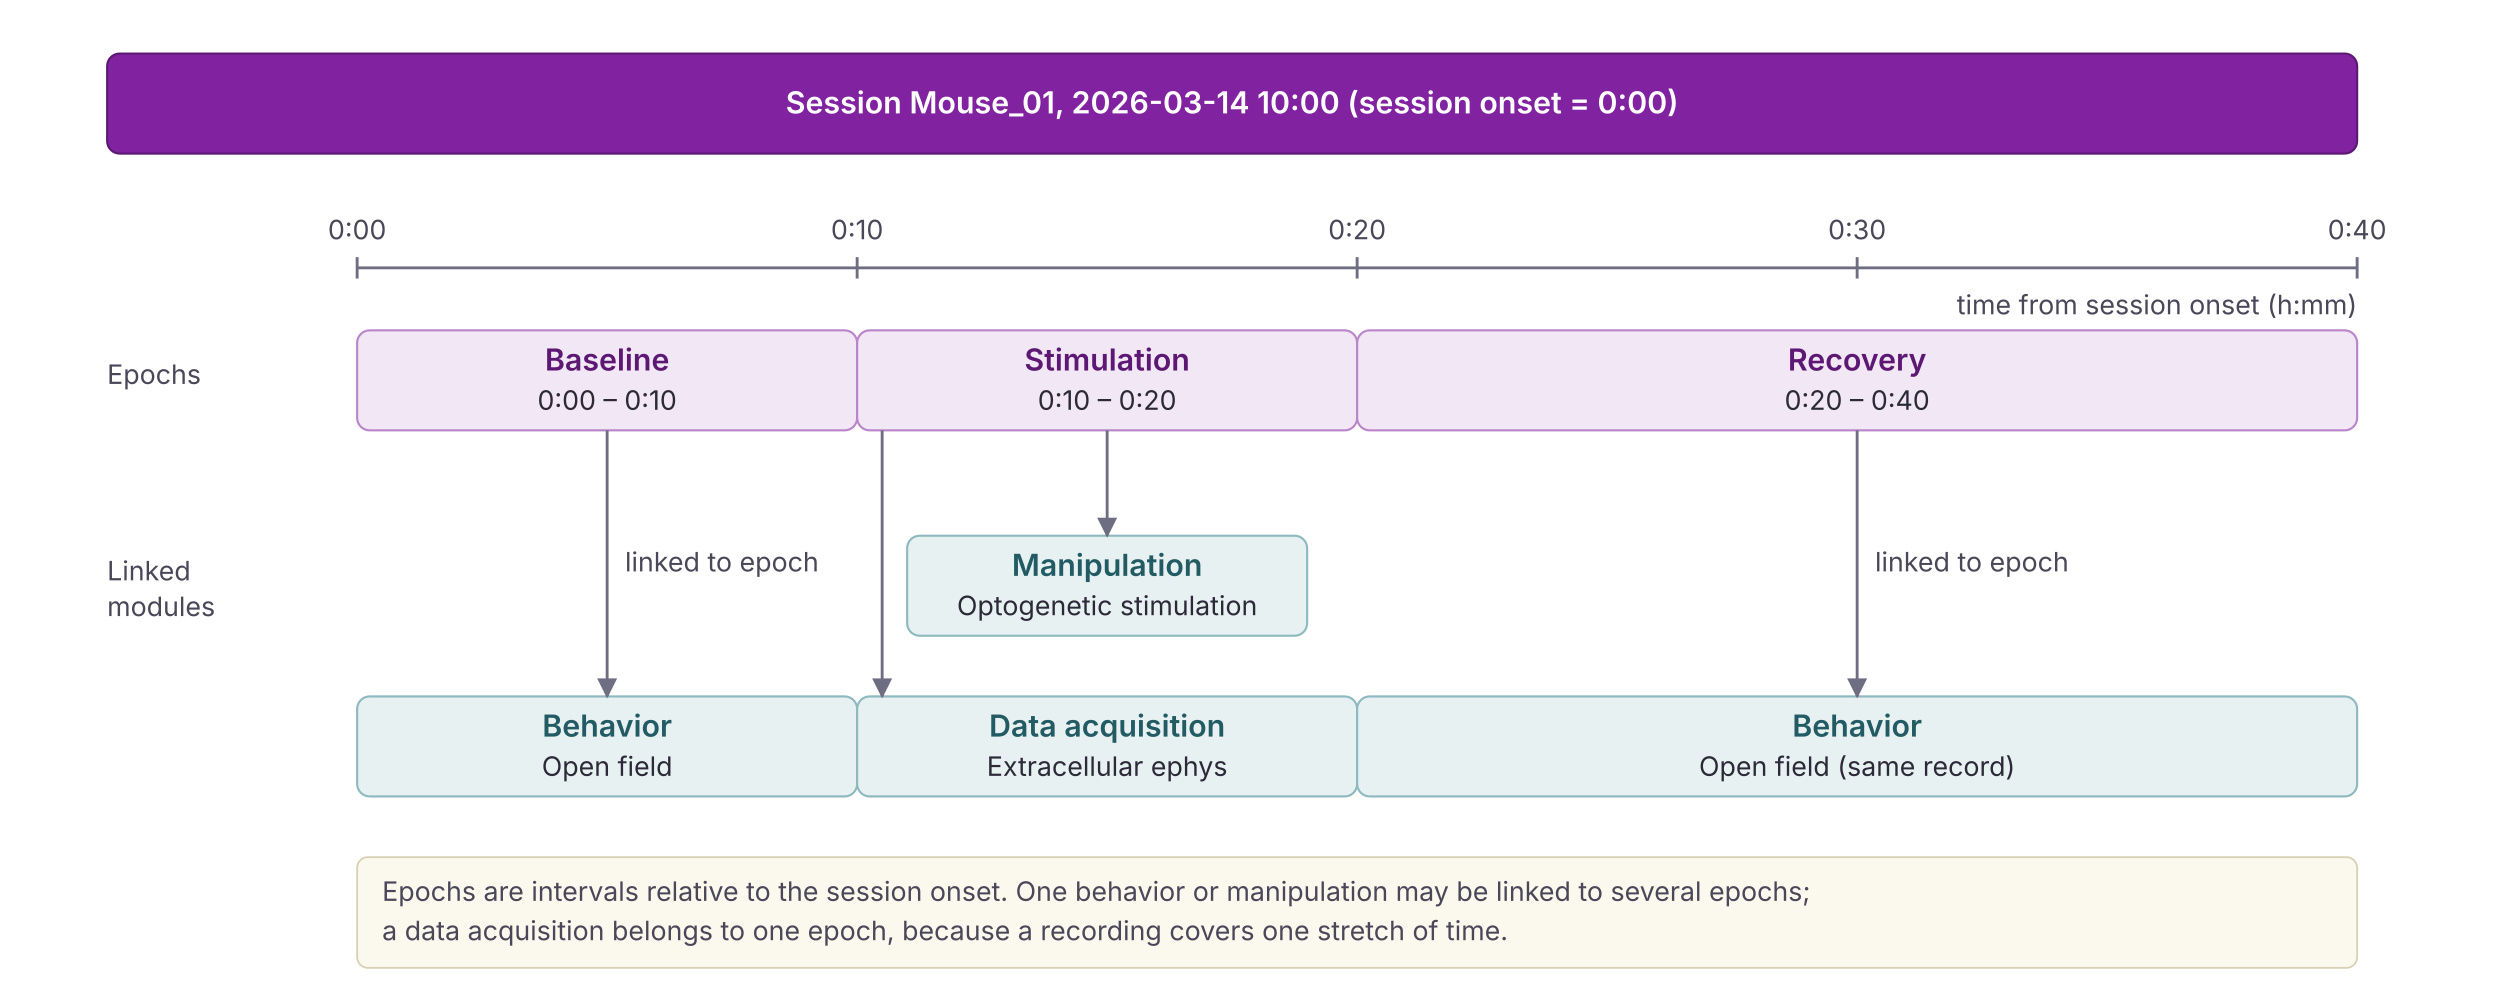
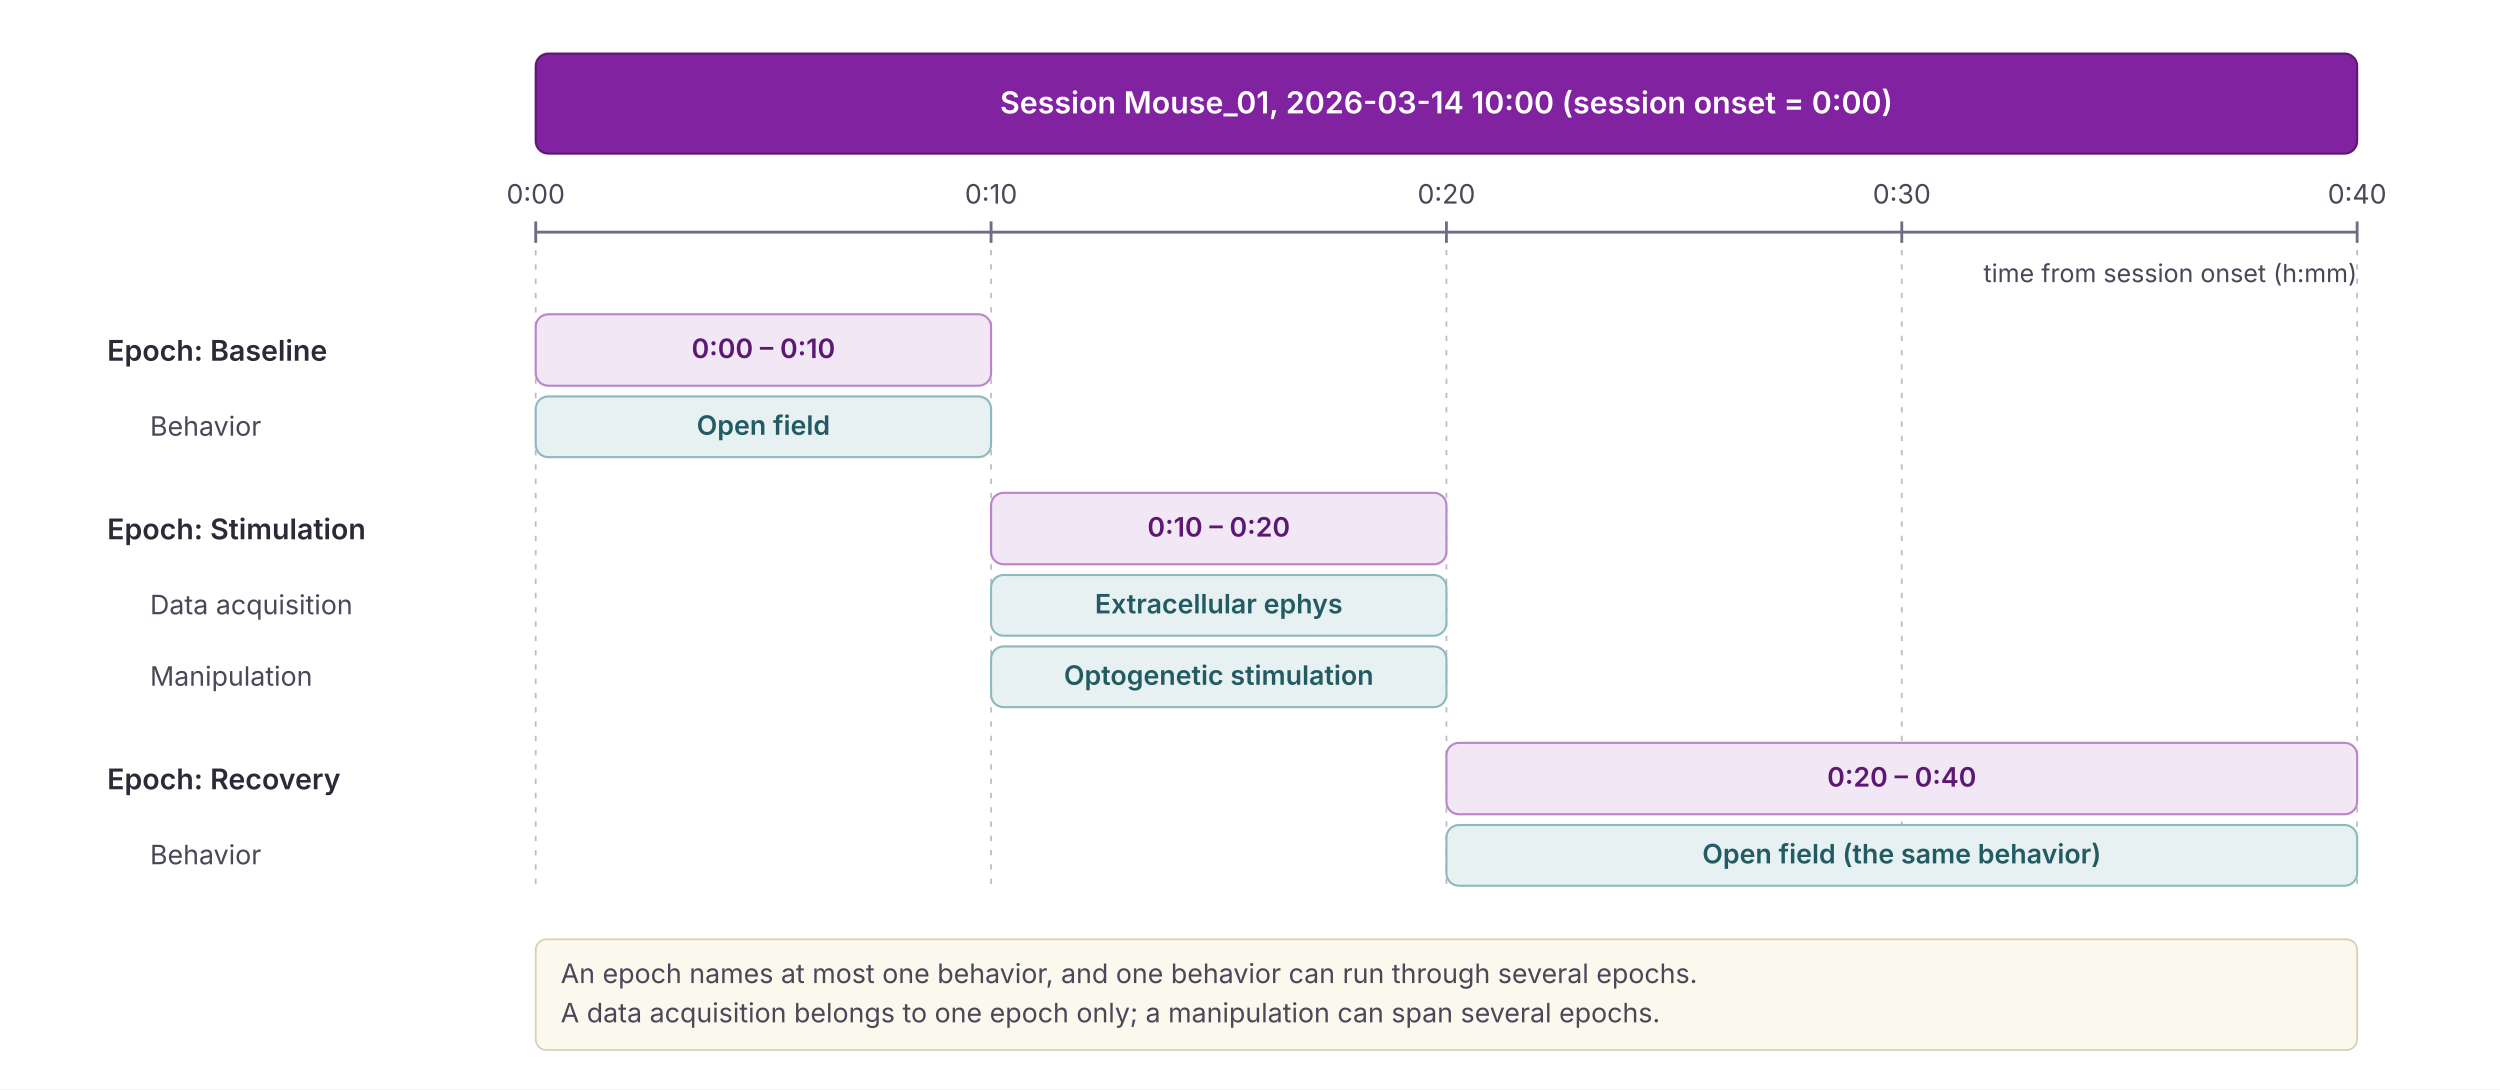
- <svg xmlns="http://www.w3.org/2000/svg" viewBox="0 0 1400 560" width="1400" height="560" font-family="Inter, 'Segoe UI', Helvetica, Arial, sans-serif" role="img" aria-labelledby="t">
+ <svg xmlns="http://www.w3.org/2000/svg" viewBox="0 0 1400 610" width="1400" height="610" font-family="Inter, 'Segoe UI', Helvetica, Arial, sans-serif" role="img" aria-labelledby="t">
  <defs>
    <marker id="arrow" viewBox="0 0 10 10" refX="9" refY="5" markerWidth="7" markerHeight="7" orient="auto-start-reverse">
      <path d="M0 0 L10 5 L0 10 z" fill="#6f6d82" />
    </marker>
  </defs>
-   <rect width="1400" height="560" fill="#fff" />
-   <rect x="60" y="30" width="1260" height="56" rx="7" fill="#8122a1" stroke="#5d1874" stroke-width="1.2" />
-   <text x="690" y="63.5" font-size="17" font-weight="600" fill="#fff" text-anchor="middle">Session   Mouse_01, 2026-03-14 10:00   (session onset = 0:00)</text>
-   <path d="M200 150 L1320 150" stroke="#6f6d82" stroke-width="1.6" fill="none" />
-   <path d="M200 144 L200 156" stroke="#6f6d82" stroke-width="1.6" />
-   <text x="200" y="134" font-size="15" fill="#4a4858" text-anchor="middle">0:00</text>
-   <path d="M480 144 L480 156" stroke="#6f6d82" stroke-width="1.6" />
-   <text x="480" y="134" font-size="15" fill="#4a4858" text-anchor="middle">0:10</text>
-   <path d="M760 144 L760 156" stroke="#6f6d82" stroke-width="1.6" />
-   <text x="760" y="134" font-size="15" fill="#4a4858" text-anchor="middle">0:20</text>
-   <path d="M1040 144 L1040 156" stroke="#6f6d82" stroke-width="1.6" />
-   <text x="1040" y="134" font-size="15" fill="#4a4858" text-anchor="middle">0:30</text>
-   <path d="M1320 144 L1320 156" stroke="#6f6d82" stroke-width="1.6" />
-   <text x="1320" y="134" font-size="15" fill="#4a4858" text-anchor="middle">0:40</text>
-   <text x="1320" y="176" font-size="15" fill="#4a4858" text-anchor="end">time from session onset (h:mm)</text>
-   <text x="60" y="215" font-size="15" fill="#4a4858">Epochs</text>
-   <rect x="200" y="185" width="280" height="56" rx="7" fill="#f1e7f5" stroke="#ba85cb" stroke-width="1.2" />
-   <text x="340" y="207.5" font-size="17" font-weight="600" fill="#5d1874" text-anchor="middle">Baseline</text>
-   <text x="340" y="229.5" font-size="15" fill="#2c2a38" text-anchor="middle">0:00 – 0:10</text>
-   <rect x="480" y="185" width="280" height="56" rx="7" fill="#f1e7f5" stroke="#ba85cb" stroke-width="1.2" />
-   <text x="620" y="207.5" font-size="17" font-weight="600" fill="#5d1874" text-anchor="middle">Stimulation</text>
-   <text x="620" y="229.5" font-size="15" fill="#2c2a38" text-anchor="middle">0:10 – 0:20</text>
-   <rect x="760" y="185" width="560" height="56" rx="7" fill="#f1e7f5" stroke="#ba85cb" stroke-width="1.2" />
-   <text x="1040" y="207.5" font-size="17" font-weight="600" fill="#5d1874" text-anchor="middle">Recovery</text>
-   <text x="1040" y="229.5" font-size="15" fill="#2c2a38" text-anchor="middle">0:20 – 0:40</text>
-   <text x="60" y="325" font-size="15" fill="#4a4858">Linked</text>
-   <text x="60" y="345" font-size="15" fill="#4a4858">modules</text>
-   <rect x="508" y="300" width="224" height="56" rx="7" fill="#e8f1f2" stroke="#8db9bf" stroke-width="1.2" />
-   <text x="620" y="322.5" font-size="17" font-weight="600" fill="#225b63" text-anchor="middle">Manipulation</text>
-   <text x="620" y="344.5" font-size="15" fill="#2c2a38" text-anchor="middle">Optogenetic stimulation</text>
-   <rect x="200" y="390" width="280" height="56" rx="7" fill="#e8f1f2" stroke="#8db9bf" stroke-width="1.2" />
-   <text x="340" y="412.5" font-size="17" font-weight="600" fill="#225b63" text-anchor="middle">Behavior</text>
-   <text x="340" y="434.5" font-size="15" fill="#2c2a38" text-anchor="middle">Open field</text>
-   <rect x="480" y="390" width="280" height="56" rx="7" fill="#e8f1f2" stroke="#8db9bf" stroke-width="1.2" />
-   <text x="620" y="412.5" font-size="17" font-weight="600" fill="#225b63" text-anchor="middle">Data acquisition</text>
-   <text x="620" y="434.5" font-size="15" fill="#2c2a38" text-anchor="middle">Extracellular ephys</text>
-   <rect x="760" y="390" width="560" height="56" rx="7" fill="#e8f1f2" stroke="#8db9bf" stroke-width="1.2" />
-   <text x="1040" y="412.5" font-size="17" font-weight="600" fill="#225b63" text-anchor="middle">Behavior</text>
-   <text x="1040" y="434.5" font-size="15" fill="#2c2a38" text-anchor="middle">Open field (same record)</text>
-   <path d="M340 241 L340 390" fill="none" stroke="#6f6d82" stroke-width="1.6" marker-end="url(#arrow)" />
-   <path d="M1040 241 L1040 390" fill="none" stroke="#6f6d82" stroke-width="1.6" marker-end="url(#arrow)" />
-   <path d="M620 241 L620 300" fill="none" stroke="#6f6d82" stroke-width="1.6" marker-end="url(#arrow)" />
-   <path d="M494 241 L494 390" fill="none" stroke="#6f6d82" stroke-width="1.6" marker-end="url(#arrow)" />
-   <text x="350" y="320" font-size="15" fill="#4a4858" text-anchor="start">linked to epoch</text>
-   <text x="1050" y="320" font-size="15" fill="#4a4858" text-anchor="start">linked to epoch</text>
-   <rect x="200" y="480" width="1120" height="62" rx="6" fill="#fbf8ee" stroke="#d8d0b4" stroke-width="1" />
-   <text x="214" y="504.5" font-size="15" fill="#4a4858">Epochs are intervals relative to the session onset. One behavior or manipulation may be linked to several epochs;</text>
-   <text x="214" y="526.5" font-size="15" fill="#4a4858">a data acquisition belongs to one epoch, because a recording covers one stretch of time.</text>
+   <rect width="1400" height="610" fill="#fff" />
+   <rect x="300" y="30" width="1020" height="56" rx="7" fill="#8122a1" stroke="#5d1874" stroke-width="1.2" />
+   <text x="810" y="63.5" font-size="17" font-weight="600" fill="#fff" text-anchor="middle">Session   Mouse_01, 2026-03-14 10:00   (session onset = 0:00)</text>
+   <path d="M300 130 L1320 130" stroke="#6f6d82" stroke-width="1.6" fill="none" />
+   <path d="M300 124 L300 136" stroke="#6f6d82" stroke-width="1.6" />
+   <path d="M300 140 L300 500" stroke="#6f6d82" stroke-width="1" stroke-dasharray="3 5" opacity="0.45" />
+   <text x="300" y="114" font-size="15" fill="#4a4858" text-anchor="middle">0:00</text>
+   <path d="M555 124 L555 136" stroke="#6f6d82" stroke-width="1.6" />
+   <path d="M555 140 L555 500" stroke="#6f6d82" stroke-width="1" stroke-dasharray="3 5" opacity="0.45" />
+   <text x="555" y="114" font-size="15" fill="#4a4858" text-anchor="middle">0:10</text>
+   <path d="M810 124 L810 136" stroke="#6f6d82" stroke-width="1.6" />
+   <path d="M810 140 L810 500" stroke="#6f6d82" stroke-width="1" stroke-dasharray="3 5" opacity="0.45" />
+   <text x="810" y="114" font-size="15" fill="#4a4858" text-anchor="middle">0:20</text>
+   <path d="M1065 124 L1065 136" stroke="#6f6d82" stroke-width="1.6" />
+   <path d="M1065 140 L1065 500" stroke="#6f6d82" stroke-width="1" stroke-dasharray="3 5" opacity="0.45" />
+   <text x="1065" y="114" font-size="15" fill="#4a4858" text-anchor="middle">0:30</text>
+   <path d="M1320 124 L1320 136" stroke="#6f6d82" stroke-width="1.6" />
+   <path d="M1320 140 L1320 500" stroke="#6f6d82" stroke-width="1" stroke-dasharray="3 5" opacity="0.45" />
+   <text x="1320" y="114" font-size="15" fill="#4a4858" text-anchor="middle">0:40</text>
+   <text x="1320" y="158" font-size="14" fill="#4a4858" text-anchor="end">time from session onset (h:mm)</text>
+   <text x="60" y="202" font-size="16" font-weight="600" fill="#2c2a38">Epoch: Baseline</text>
+   <rect x="300.0" y="176" width="255.0" height="40" rx="7" fill="#f1e7f5" stroke="#ba85cb" stroke-width="1.2" />
+   <text x="427.5" y="200.5" font-size="15" font-weight="600" fill="#5d1874" text-anchor="middle">0:00 – 0:10</text>
+   <text x="84" y="244" font-size="15" fill="#4a4858">Behavior</text>
+   <rect x="300.0" y="222" width="255.0" height="34" rx="7" fill="#e8f1f2" stroke="#8db9bf" stroke-width="1.2" />
+   <text x="427.5" y="243.5" font-size="15" font-weight="600" fill="#225b63" text-anchor="middle">Open field</text>
+   <text x="60" y="302" font-size="16" font-weight="600" fill="#2c2a38">Epoch: Stimulation</text>
+   <rect x="555.0" y="276" width="255.0" height="40" rx="7" fill="#f1e7f5" stroke="#ba85cb" stroke-width="1.2" />
+   <text x="682.5" y="300.5" font-size="15" font-weight="600" fill="#5d1874" text-anchor="middle">0:10 – 0:20</text>
+   <text x="84" y="344" font-size="15" fill="#4a4858">Data acquisition</text>
+   <rect x="555.0" y="322" width="255.0" height="34" rx="7" fill="#e8f1f2" stroke="#8db9bf" stroke-width="1.2" />
+   <text x="682.5" y="343.5" font-size="15" font-weight="600" fill="#225b63" text-anchor="middle">Extracellular ephys</text>
+   <text x="84" y="384" font-size="15" fill="#4a4858">Manipulation</text>
+   <rect x="555.0" y="362" width="255.0" height="34" rx="7" fill="#e8f1f2" stroke="#8db9bf" stroke-width="1.2" />
+   <text x="682.5" y="383.5" font-size="15" font-weight="600" fill="#225b63" text-anchor="middle">Optogenetic stimulation</text>
+   <text x="60" y="442" font-size="16" font-weight="600" fill="#2c2a38">Epoch: Recovery</text>
+   <rect x="810.0" y="416" width="510.0" height="40" rx="7" fill="#f1e7f5" stroke="#ba85cb" stroke-width="1.2" />
+   <text x="1065" y="440.5" font-size="15" font-weight="600" fill="#5d1874" text-anchor="middle">0:20 – 0:40</text>
+   <text x="84" y="484" font-size="15" fill="#4a4858">Behavior</text>
+   <rect x="810.0" y="462" width="510.0" height="34" rx="7" fill="#e8f1f2" stroke="#8db9bf" stroke-width="1.2" />
+   <text x="1065" y="483.5" font-size="15" font-weight="600" fill="#225b63" text-anchor="middle">Open field (the same behavior)</text>
+   <rect x="300" y="526" width="1020" height="62" rx="6" fill="#fbf8ee" stroke="#d8d0b4" stroke-width="1" />
+   <text x="314" y="550.5" font-size="15" fill="#4a4858">An epoch names at most one behavior, and one behavior can run through several epochs.</text>
+   <text x="314" y="572.5" font-size="15" fill="#4a4858">A data acquisition belongs to one epoch only; a manipulation can span several epochs.</text>
</svg>
